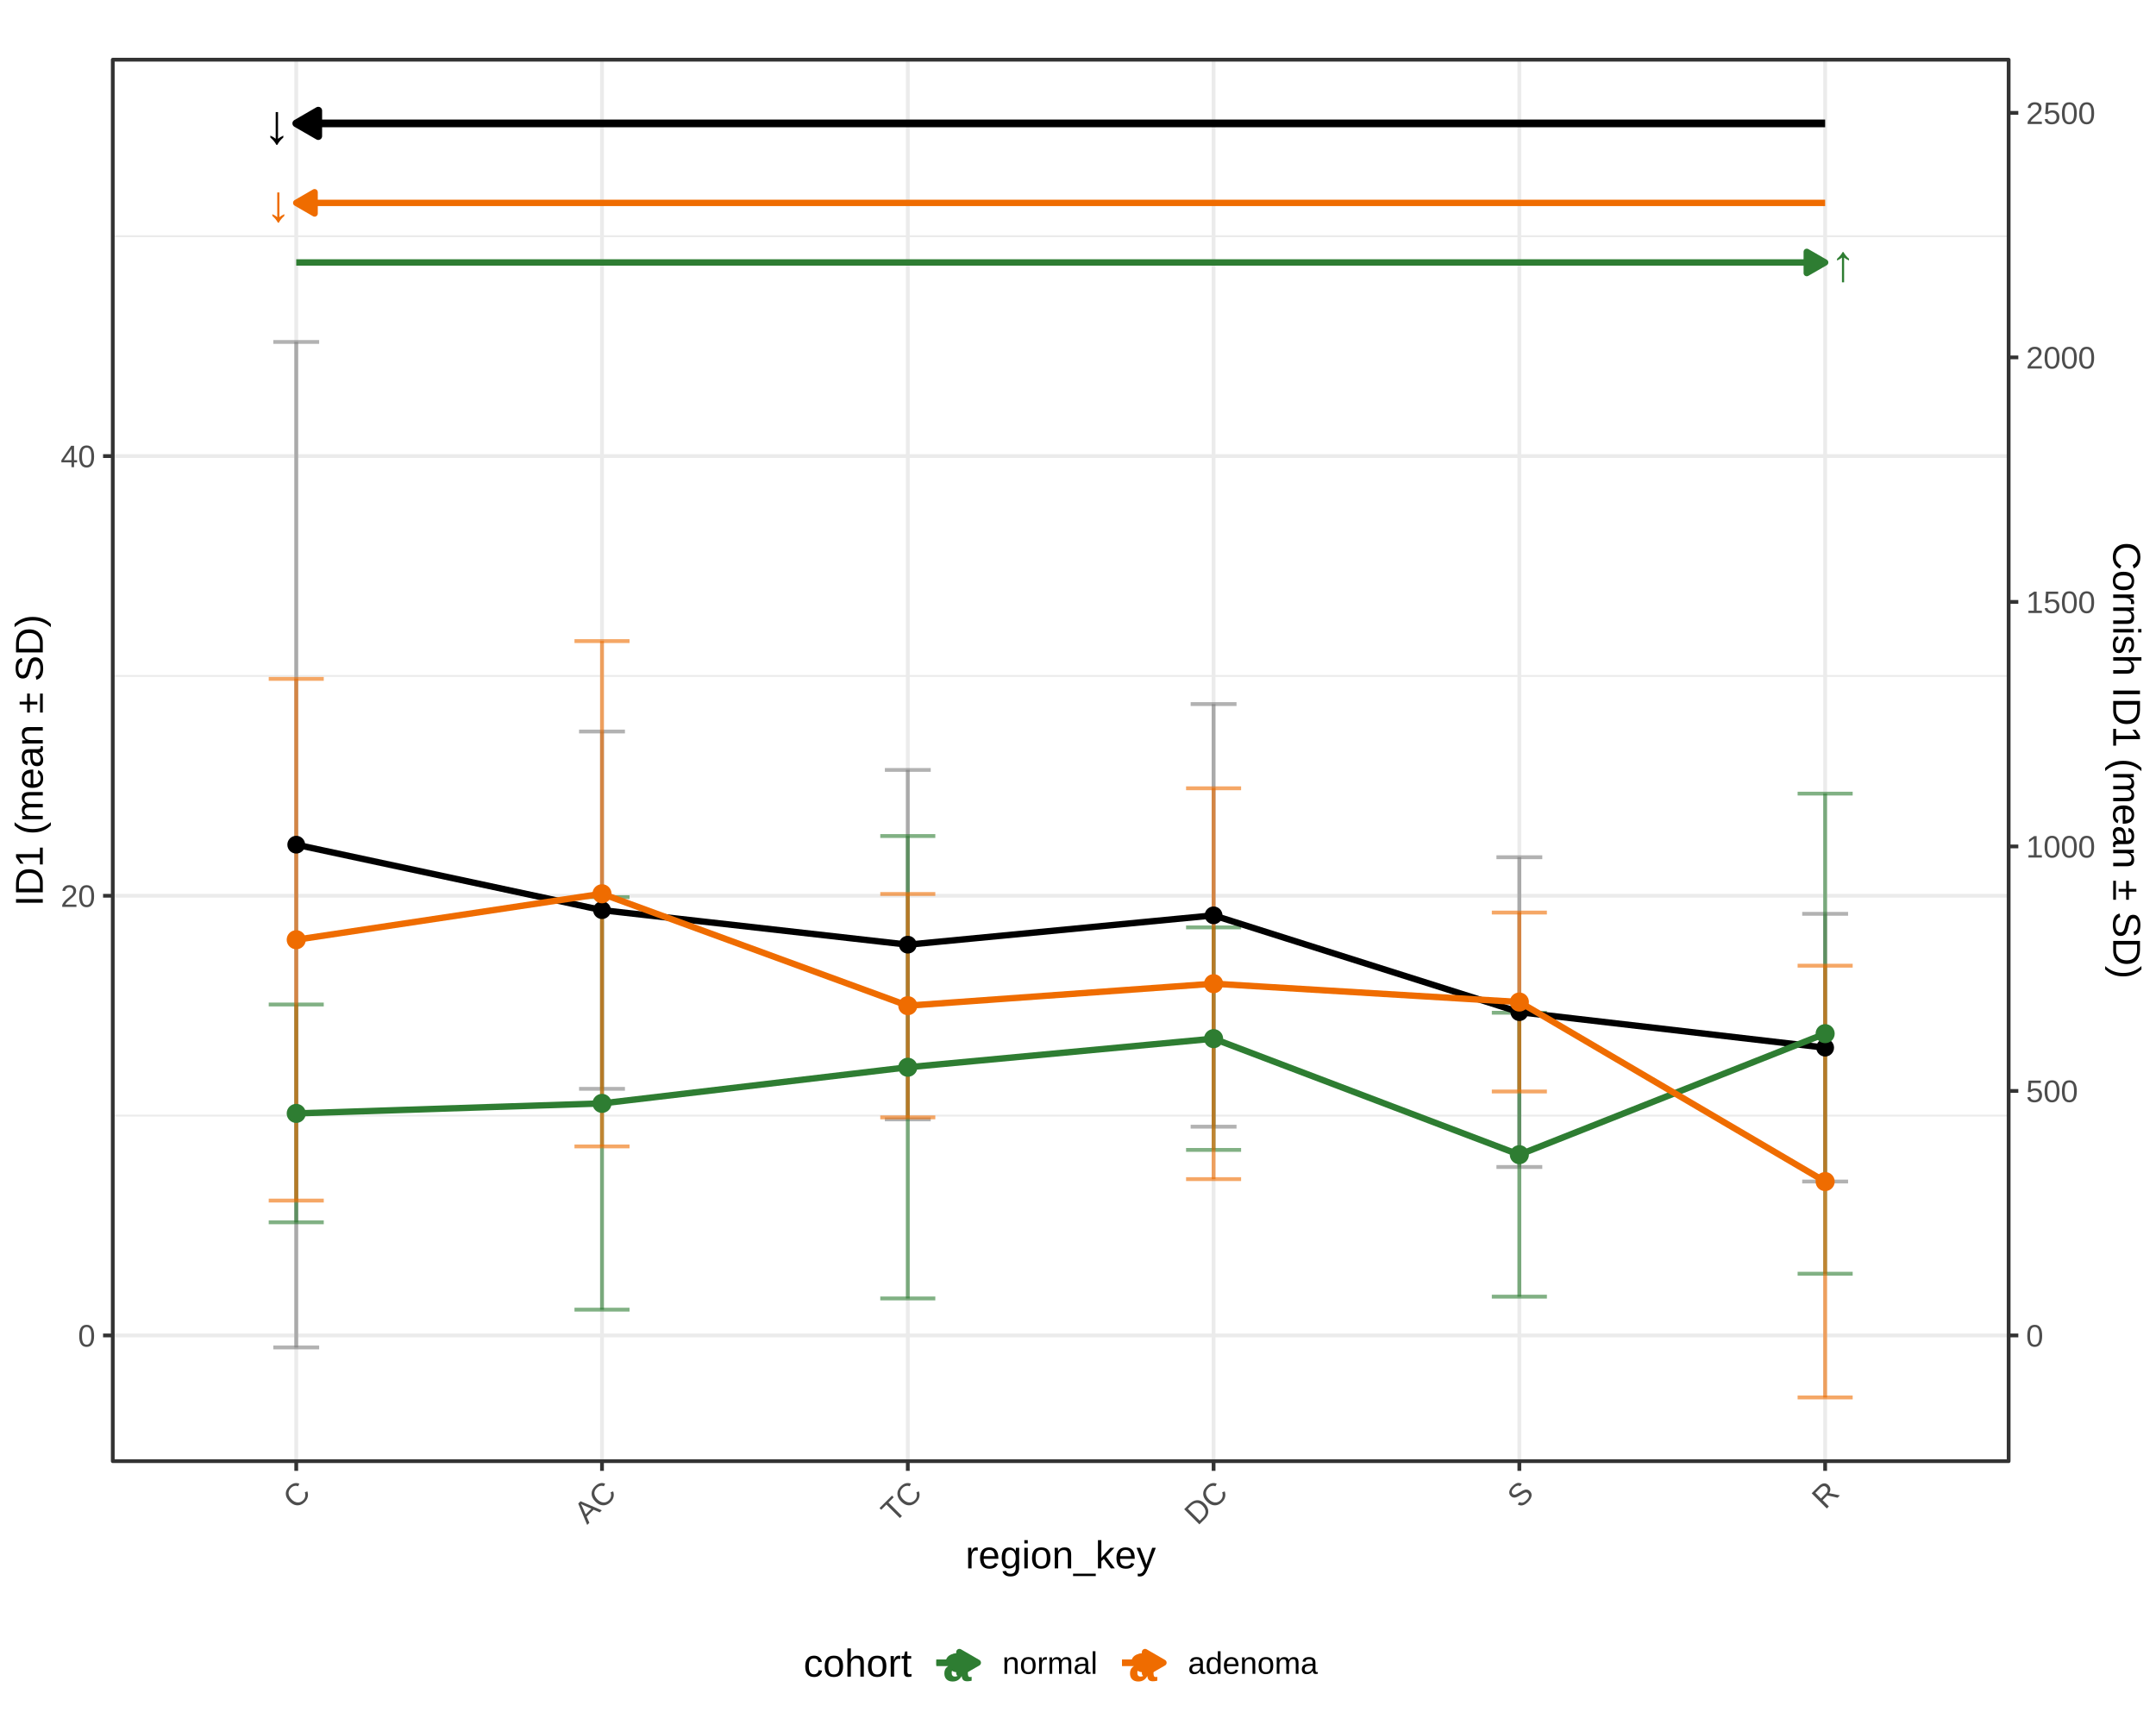
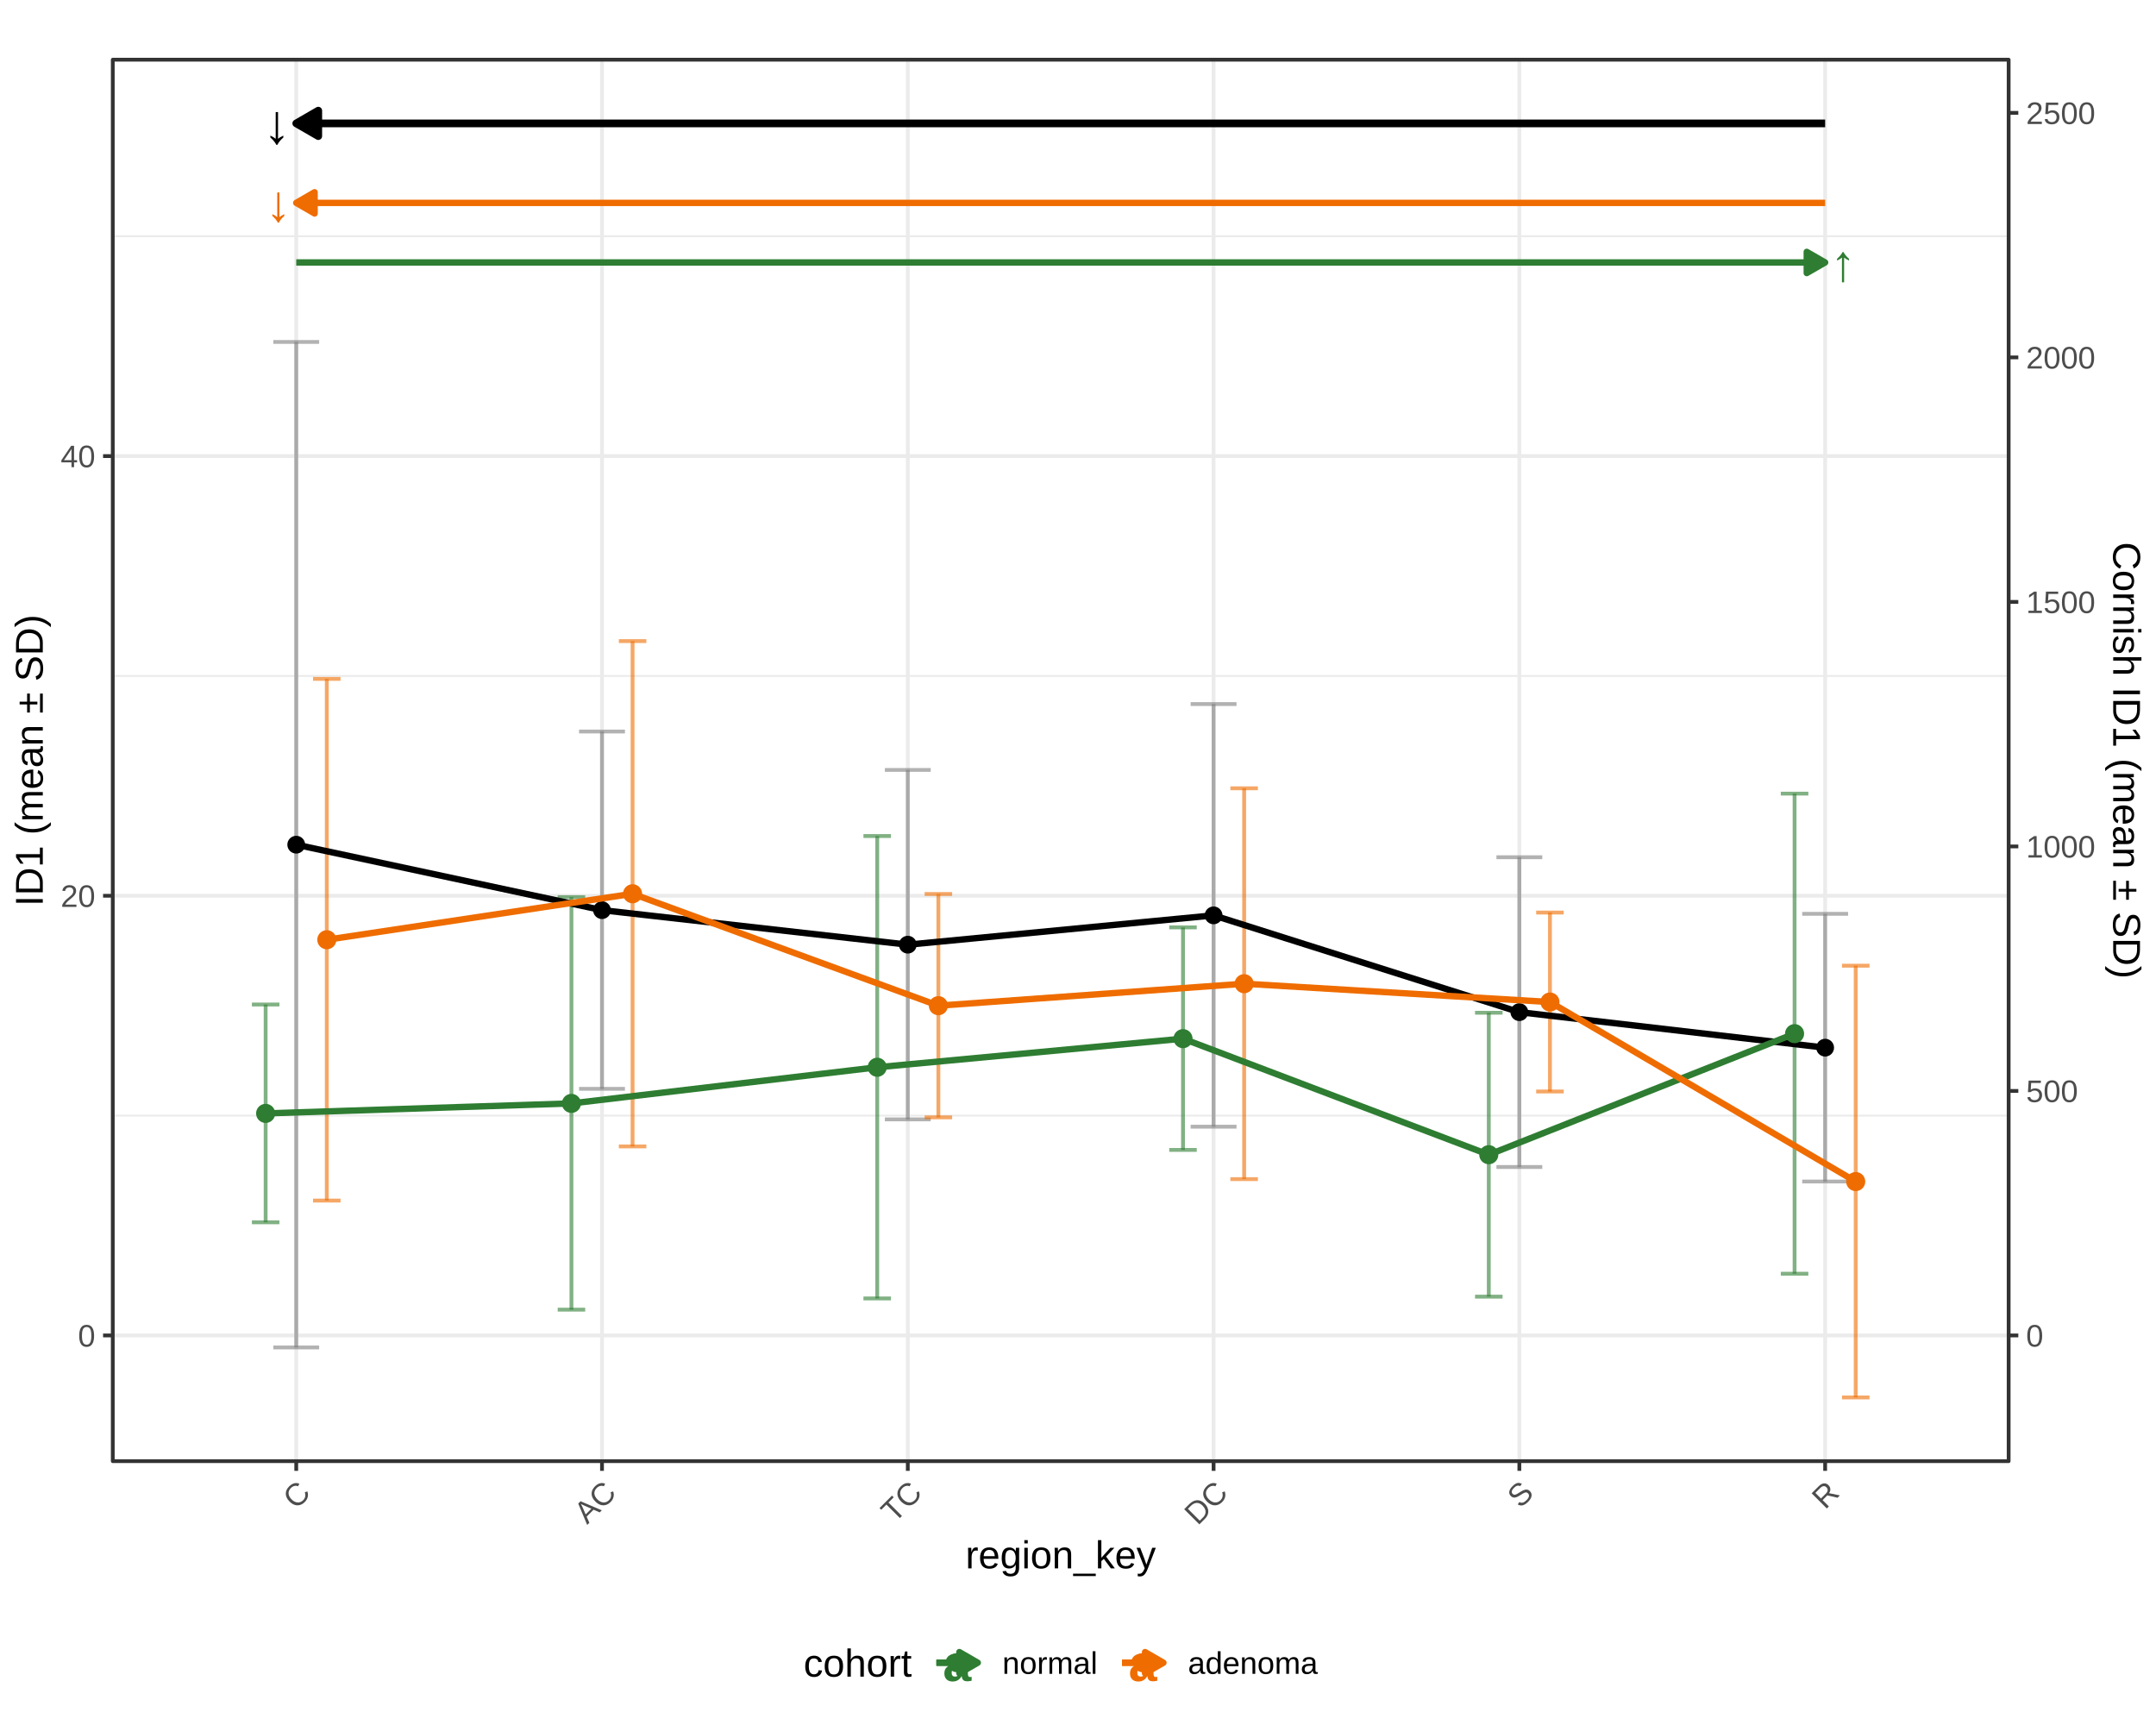
<svg xmlns="http://www.w3.org/2000/svg" width="720.00pt" height="576.00pt" viewBox="0 0 720.00 576.00">
  <g class="svglite">
    <defs>
      <style type="text/css">
    .svglite line, .svglite polyline, .svglite polygon, .svglite path, .svglite rect, .svglite circle {
      fill: none;
      stroke: #000000;
      stroke-linecap: round;
      stroke-linejoin: round;
      stroke-miterlimit: 10.00;
    }
    .svglite text {
      white-space: pre;
    }
    .svglite g.glyphgroup path {
      fill: inherit;
      stroke: none;
    }
  </style>
    </defs>
    <rect width="100%" height="100%" style="stroke: none; fill: #FFFFFF;" />
    <defs>
      <clipPath id="cpMC4wMHw3MjAuMDB8MC4wMHw1NzYuMDA=">
        <rect x="0.00" y="0.00" width="720.00" height="576.00" />
      </clipPath>
    </defs>
    <g clip-path="url(#cpMC4wMHw3MjAuMDB8MC4wMHw1NzYuMDA=)">
      <rect x="0.00" y="0.00" width="720.00" height="576.00" style="stroke-width: 1.26; stroke: #FFFFFF; fill: #FFFFFF;" />
      <rect x="37.66" y="19.93" width="633.13" height="467.97" style="stroke-width: 1.26; stroke: none; fill: #FFFFFF;" />
      <polyline points="37.66,372.52 670.78,372.52 " style="stroke-width: 0.63; stroke: #EBEBEB; stroke-linecap: butt;" />
      <polyline points="37.66,225.70 670.78,225.70 " style="stroke-width: 0.63; stroke: #EBEBEB; stroke-linecap: butt;" />
      <polyline points="37.66,78.89 670.78,78.89 " style="stroke-width: 0.63; stroke: #EBEBEB; stroke-linecap: butt;" />
      <polyline points="37.66,445.92 670.78,445.92 " style="stroke-width: 1.26; stroke: #EBEBEB; stroke-linecap: butt;" />
      <polyline points="37.66,299.11 670.78,299.11 " style="stroke-width: 1.26; stroke: #EBEBEB; stroke-linecap: butt;" />
      <polyline points="37.66,152.29 670.78,152.29 " style="stroke-width: 1.26; stroke: #EBEBEB; stroke-linecap: butt;" />
      <polyline points="98.93,487.90 98.93,19.93 " style="stroke-width: 1.26; stroke: #EBEBEB; stroke-linecap: butt;" />
      <polyline points="201.04,487.90 201.04,19.93 " style="stroke-width: 1.26; stroke: #EBEBEB; stroke-linecap: butt;" />
      <polyline points="303.16,487.90 303.16,19.93 " style="stroke-width: 1.26; stroke: #EBEBEB; stroke-linecap: butt;" />
      <polyline points="405.28,487.90 405.28,19.93 " style="stroke-width: 1.26; stroke: #EBEBEB; stroke-linecap: butt;" />
      <polyline points="507.39,487.90 507.39,19.93 " style="stroke-width: 1.26; stroke: #EBEBEB; stroke-linecap: butt;" />
      <polyline points="609.51,487.90 609.51,19.93 " style="stroke-width: 1.26; stroke: #EBEBEB; stroke-linecap: butt;" />
      <polyline points="91.27,114.18 106.58,114.18 " style="stroke-width: 1.28; stroke: #7F7F7F; stroke-opacity: 0.60; stroke-linecap: butt;" />
      <polyline points="98.93,114.18 98.93,449.93 " style="stroke-width: 1.28; stroke: #7F7F7F; stroke-opacity: 0.60; stroke-linecap: butt;" />
      <polyline points="91.27,449.93 106.58,449.93 " style="stroke-width: 1.28; stroke: #7F7F7F; stroke-opacity: 0.60; stroke-linecap: butt;" />
      <polyline points="193.38,244.26 208.70,244.26 " style="stroke-width: 1.28; stroke: #7F7F7F; stroke-opacity: 0.60; stroke-linecap: butt;" />
      <polyline points="201.04,244.26 201.04,363.57 " style="stroke-width: 1.28; stroke: #7F7F7F; stroke-opacity: 0.60; stroke-linecap: butt;" />
      <polyline points="193.38,363.57 208.70,363.57 " style="stroke-width: 1.28; stroke: #7F7F7F; stroke-opacity: 0.60; stroke-linecap: butt;" />
      <polyline points="295.50,257.09 310.82,257.09 " style="stroke-width: 1.28; stroke: #7F7F7F; stroke-opacity: 0.60; stroke-linecap: butt;" />
      <polyline points="303.16,257.09 303.16,373.78 " style="stroke-width: 1.28; stroke: #7F7F7F; stroke-opacity: 0.60; stroke-linecap: butt;" />
      <polyline points="295.50,373.78 310.82,373.78 " style="stroke-width: 1.28; stroke: #7F7F7F; stroke-opacity: 0.60; stroke-linecap: butt;" />
      <polyline points="397.62,235.10 412.94,235.10 " style="stroke-width: 1.28; stroke: #7F7F7F; stroke-opacity: 0.60; stroke-linecap: butt;" />
      <polyline points="405.28,235.10 405.28,376.21 " style="stroke-width: 1.28; stroke: #7F7F7F; stroke-opacity: 0.60; stroke-linecap: butt;" />
      <polyline points="397.62,376.21 412.94,376.21 " style="stroke-width: 1.28; stroke: #7F7F7F; stroke-opacity: 0.60; stroke-linecap: butt;" />
      <polyline points="499.74,286.25 515.05,286.25 " style="stroke-width: 1.28; stroke: #7F7F7F; stroke-opacity: 0.60; stroke-linecap: butt;" />
      <polyline points="507.39,286.25 507.39,389.68 " style="stroke-width: 1.28; stroke: #7F7F7F; stroke-opacity: 0.60; stroke-linecap: butt;" />
      <polyline points="499.74,389.68 515.05,389.68 " style="stroke-width: 1.28; stroke: #7F7F7F; stroke-opacity: 0.60; stroke-linecap: butt;" />
      <polyline points="601.85,305.14 617.17,305.14 " style="stroke-width: 1.28; stroke: #7F7F7F; stroke-opacity: 0.60; stroke-linecap: butt;" />
      <polyline points="609.51,305.14 609.51,394.52 " style="stroke-width: 1.28; stroke: #7F7F7F; stroke-opacity: 0.60; stroke-linecap: butt;" />
      <polyline points="601.85,394.52 617.17,394.52 " style="stroke-width: 1.28; stroke: #7F7F7F; stroke-opacity: 0.60; stroke-linecap: butt;" />
-       <polyline points="89.74,335.41 108.12,335.41 " style="stroke-width: 1.28; stroke: #2E7D32; stroke-opacity: 0.60; stroke-linecap: butt;" />
-       <polyline points="98.93,335.41 98.93,408.15 " style="stroke-width: 1.28; stroke: #2E7D32; stroke-opacity: 0.60; stroke-linecap: butt;" />
-       <polyline points="89.74,408.15 108.12,408.15 " style="stroke-width: 1.28; stroke: #2E7D32; stroke-opacity: 0.60; stroke-linecap: butt;" />
-       <polyline points="89.74,226.68 108.12,226.68 " style="stroke-width: 1.28; stroke: #EF6C00; stroke-opacity: 0.60; stroke-linecap: butt;" />
-       <polyline points="98.93,226.68 98.93,400.89 " style="stroke-width: 1.28; stroke: #EF6C00; stroke-opacity: 0.60; stroke-linecap: butt;" />
-       <polyline points="89.74,400.89 108.12,400.89 " style="stroke-width: 1.28; stroke: #EF6C00; stroke-opacity: 0.60; stroke-linecap: butt;" />
-       <polyline points="191.85,299.56 210.23,299.56 " style="stroke-width: 1.28; stroke: #2E7D32; stroke-opacity: 0.60; stroke-linecap: butt;" />
-       <polyline points="201.04,299.56 201.04,437.31 " style="stroke-width: 1.28; stroke: #2E7D32; stroke-opacity: 0.60; stroke-linecap: butt;" />
-       <polyline points="191.85,437.31 210.23,437.31 " style="stroke-width: 1.28; stroke: #2E7D32; stroke-opacity: 0.60; stroke-linecap: butt;" />
-       <polyline points="191.85,214.07 210.23,214.07 " style="stroke-width: 1.28; stroke: #EF6C00; stroke-opacity: 0.60; stroke-linecap: butt;" />
-       <polyline points="201.04,214.07 201.04,382.81 " style="stroke-width: 1.28; stroke: #EF6C00; stroke-opacity: 0.60; stroke-linecap: butt;" />
-       <polyline points="191.85,382.81 210.23,382.81 " style="stroke-width: 1.28; stroke: #EF6C00; stroke-opacity: 0.60; stroke-linecap: butt;" />
-       <polyline points="293.97,279.16 312.35,279.16 " style="stroke-width: 1.28; stroke: #2E7D32; stroke-opacity: 0.60; stroke-linecap: butt;" />
-       <polyline points="303.16,279.16 303.16,433.57 " style="stroke-width: 1.28; stroke: #2E7D32; stroke-opacity: 0.60; stroke-linecap: butt;" />
-       <polyline points="293.97,433.57 312.35,433.57 " style="stroke-width: 1.28; stroke: #2E7D32; stroke-opacity: 0.60; stroke-linecap: butt;" />
-       <polyline points="293.97,298.51 312.35,298.51 " style="stroke-width: 1.28; stroke: #EF6C00; stroke-opacity: 0.60; stroke-linecap: butt;" />
-       <polyline points="303.16,298.51 303.16,373.11 " style="stroke-width: 1.28; stroke: #EF6C00; stroke-opacity: 0.60; stroke-linecap: butt;" />
-       <polyline points="293.97,373.11 312.35,373.11 " style="stroke-width: 1.28; stroke: #EF6C00; stroke-opacity: 0.60; stroke-linecap: butt;" />
-       <polyline points="396.09,309.67 414.47,309.67 " style="stroke-width: 1.28; stroke: #2E7D32; stroke-opacity: 0.60; stroke-linecap: butt;" />
-       <polyline points="405.28,309.67 405.28,383.97 " style="stroke-width: 1.28; stroke: #2E7D32; stroke-opacity: 0.60; stroke-linecap: butt;" />
-       <polyline points="396.09,383.97 414.47,383.97 " style="stroke-width: 1.28; stroke: #2E7D32; stroke-opacity: 0.60; stroke-linecap: butt;" />
-       <polyline points="396.09,263.22 414.47,263.22 " style="stroke-width: 1.28; stroke: #EF6C00; stroke-opacity: 0.60; stroke-linecap: butt;" />
-       <polyline points="405.28,263.22 405.28,393.72 " style="stroke-width: 1.28; stroke: #EF6C00; stroke-opacity: 0.60; stroke-linecap: butt;" />
-       <polyline points="396.09,393.72 414.47,393.72 " style="stroke-width: 1.28; stroke: #EF6C00; stroke-opacity: 0.60; stroke-linecap: butt;" />
-       <polyline points="498.20,338.17 516.59,338.17 " style="stroke-width: 1.28; stroke: #2E7D32; stroke-opacity: 0.60; stroke-linecap: butt;" />
-       <polyline points="507.39,338.17 507.39,432.97 " style="stroke-width: 1.28; stroke: #2E7D32; stroke-opacity: 0.60; stroke-linecap: butt;" />
-       <polyline points="498.20,432.97 516.59,432.97 " style="stroke-width: 1.28; stroke: #2E7D32; stroke-opacity: 0.60; stroke-linecap: butt;" />
-       <polyline points="498.20,304.71 516.59,304.71 " style="stroke-width: 1.28; stroke: #EF6C00; stroke-opacity: 0.60; stroke-linecap: butt;" />
-       <polyline points="507.39,304.71 507.39,364.47 " style="stroke-width: 1.28; stroke: #EF6C00; stroke-opacity: 0.60; stroke-linecap: butt;" />
-       <polyline points="498.20,364.47 516.59,364.47 " style="stroke-width: 1.28; stroke: #EF6C00; stroke-opacity: 0.60; stroke-linecap: butt;" />
-       <polyline points="600.32,265.00 618.70,265.00 " style="stroke-width: 1.28; stroke: #2E7D32; stroke-opacity: 0.60; stroke-linecap: butt;" />
-       <polyline points="609.51,265.00 609.51,425.31 " style="stroke-width: 1.28; stroke: #2E7D32; stroke-opacity: 0.60; stroke-linecap: butt;" />
-       <polyline points="600.32,425.31 618.70,425.31 " style="stroke-width: 1.28; stroke: #2E7D32; stroke-opacity: 0.60; stroke-linecap: butt;" />
-       <polyline points="600.32,322.45 618.70,322.45 " style="stroke-width: 1.28; stroke: #EF6C00; stroke-opacity: 0.60; stroke-linecap: butt;" />
-       <polyline points="609.51,322.45 609.51,466.63 " style="stroke-width: 1.28; stroke: #EF6C00; stroke-opacity: 0.60; stroke-linecap: butt;" />
-       <polyline points="600.32,466.63 618.70,466.63 " style="stroke-width: 1.28; stroke: #EF6C00; stroke-opacity: 0.60; stroke-linecap: butt;" />
+       <polyline points="84.12,335.41 93.31,335.41 " style="stroke-width: 1.28; stroke: #2E7D32; stroke-opacity: 0.60; stroke-linecap: butt;" />
+       <polyline points="88.71,335.41 88.71,408.15 " style="stroke-width: 1.28; stroke: #2E7D32; stroke-opacity: 0.60; stroke-linecap: butt;" />
+       <polyline points="84.12,408.15 93.31,408.15 " style="stroke-width: 1.28; stroke: #2E7D32; stroke-opacity: 0.60; stroke-linecap: butt;" />
+       <polyline points="104.54,226.68 113.73,226.68 " style="stroke-width: 1.28; stroke: #EF6C00; stroke-opacity: 0.60; stroke-linecap: butt;" />
+       <polyline points="109.14,226.68 109.14,400.89 " style="stroke-width: 1.28; stroke: #EF6C00; stroke-opacity: 0.60; stroke-linecap: butt;" />
+       <polyline points="104.54,400.89 113.73,400.89 " style="stroke-width: 1.28; stroke: #EF6C00; stroke-opacity: 0.60; stroke-linecap: butt;" />
+       <polyline points="186.24,299.56 195.43,299.56 " style="stroke-width: 1.28; stroke: #2E7D32; stroke-opacity: 0.60; stroke-linecap: butt;" />
+       <polyline points="190.83,299.56 190.83,437.31 " style="stroke-width: 1.28; stroke: #2E7D32; stroke-opacity: 0.60; stroke-linecap: butt;" />
+       <polyline points="186.24,437.31 195.43,437.31 " style="stroke-width: 1.28; stroke: #2E7D32; stroke-opacity: 0.60; stroke-linecap: butt;" />
+       <polyline points="206.66,214.07 215.85,214.07 " style="stroke-width: 1.28; stroke: #EF6C00; stroke-opacity: 0.60; stroke-linecap: butt;" />
+       <polyline points="211.25,214.07 211.25,382.81 " style="stroke-width: 1.28; stroke: #EF6C00; stroke-opacity: 0.60; stroke-linecap: butt;" />
+       <polyline points="206.66,382.81 215.85,382.81 " style="stroke-width: 1.28; stroke: #EF6C00; stroke-opacity: 0.60; stroke-linecap: butt;" />
+       <polyline points="288.35,279.16 297.54,279.16 " style="stroke-width: 1.28; stroke: #2E7D32; stroke-opacity: 0.60; stroke-linecap: butt;" />
+       <polyline points="292.95,279.16 292.95,433.57 " style="stroke-width: 1.28; stroke: #2E7D32; stroke-opacity: 0.60; stroke-linecap: butt;" />
+       <polyline points="288.35,433.57 297.54,433.57 " style="stroke-width: 1.28; stroke: #2E7D32; stroke-opacity: 0.60; stroke-linecap: butt;" />
+       <polyline points="308.78,298.51 317.97,298.51 " style="stroke-width: 1.28; stroke: #EF6C00; stroke-opacity: 0.60; stroke-linecap: butt;" />
+       <polyline points="313.37,298.51 313.37,373.11 " style="stroke-width: 1.28; stroke: #EF6C00; stroke-opacity: 0.60; stroke-linecap: butt;" />
+       <polyline points="308.78,373.11 317.97,373.11 " style="stroke-width: 1.28; stroke: #EF6C00; stroke-opacity: 0.60; stroke-linecap: butt;" />
+       <polyline points="390.47,309.67 399.66,309.67 " style="stroke-width: 1.28; stroke: #2E7D32; stroke-opacity: 0.60; stroke-linecap: butt;" />
+       <polyline points="395.07,309.67 395.07,383.97 " style="stroke-width: 1.28; stroke: #2E7D32; stroke-opacity: 0.60; stroke-linecap: butt;" />
+       <polyline points="390.47,383.97 399.66,383.97 " style="stroke-width: 1.28; stroke: #2E7D32; stroke-opacity: 0.60; stroke-linecap: butt;" />
+       <polyline points="410.89,263.22 420.08,263.22 " style="stroke-width: 1.28; stroke: #EF6C00; stroke-opacity: 0.60; stroke-linecap: butt;" />
+       <polyline points="415.49,263.22 415.49,393.72 " style="stroke-width: 1.28; stroke: #EF6C00; stroke-opacity: 0.60; stroke-linecap: butt;" />
+       <polyline points="410.89,393.72 420.08,393.72 " style="stroke-width: 1.28; stroke: #EF6C00; stroke-opacity: 0.60; stroke-linecap: butt;" />
+       <polyline points="492.59,338.17 501.78,338.17 " style="stroke-width: 1.28; stroke: #2E7D32; stroke-opacity: 0.60; stroke-linecap: butt;" />
+       <polyline points="497.18,338.17 497.18,432.97 " style="stroke-width: 1.28; stroke: #2E7D32; stroke-opacity: 0.60; stroke-linecap: butt;" />
+       <polyline points="492.59,432.97 501.78,432.97 " style="stroke-width: 1.28; stroke: #2E7D32; stroke-opacity: 0.60; stroke-linecap: butt;" />
+       <polyline points="513.01,304.71 522.20,304.71 " style="stroke-width: 1.28; stroke: #EF6C00; stroke-opacity: 0.60; stroke-linecap: butt;" />
+       <polyline points="517.61,304.71 517.61,364.47 " style="stroke-width: 1.28; stroke: #EF6C00; stroke-opacity: 0.60; stroke-linecap: butt;" />
+       <polyline points="513.01,364.47 522.20,364.47 " style="stroke-width: 1.28; stroke: #EF6C00; stroke-opacity: 0.60; stroke-linecap: butt;" />
+       <polyline points="594.70,265.00 603.90,265.00 " style="stroke-width: 1.28; stroke: #2E7D32; stroke-opacity: 0.60; stroke-linecap: butt;" />
+       <polyline points="599.30,265.00 599.30,425.31 " style="stroke-width: 1.28; stroke: #2E7D32; stroke-opacity: 0.60; stroke-linecap: butt;" />
+       <polyline points="594.70,425.31 603.90,425.31 " style="stroke-width: 1.28; stroke: #2E7D32; stroke-opacity: 0.60; stroke-linecap: butt;" />
+       <polyline points="615.13,322.45 624.32,322.45 " style="stroke-width: 1.28; stroke: #EF6C00; stroke-opacity: 0.60; stroke-linecap: butt;" />
+       <polyline points="619.72,322.45 619.72,466.63 " style="stroke-width: 1.28; stroke: #EF6C00; stroke-opacity: 0.60; stroke-linecap: butt;" />
+       <polyline points="615.13,466.63 624.32,466.63 " style="stroke-width: 1.28; stroke: #EF6C00; stroke-opacity: 0.60; stroke-linecap: butt;" />
      <polyline points="98.93,282.05 201.04,303.91 303.16,315.44 405.28,305.65 507.39,337.97 609.51,349.83 " style="stroke-width: 2.13; stroke-linecap: butt;" />
      <circle cx="98.93" cy="282.05" r="2.55" style="stroke-width: 0.84; fill: #000000;" />
      <circle cx="201.04" cy="303.91" r="2.55" style="stroke-width: 0.84; fill: #000000;" />
      <circle cx="303.16" cy="315.44" r="2.55" style="stroke-width: 0.84; fill: #000000;" />
      <circle cx="405.28" cy="305.65" r="2.55" style="stroke-width: 0.84; fill: #000000;" />
      <circle cx="507.39" cy="337.97" r="2.55" style="stroke-width: 0.84; fill: #000000;" />
      <circle cx="609.51" cy="349.83" r="2.55" style="stroke-width: 0.84; fill: #000000;" />
-       <polyline points="98.93,371.78 201.04,368.44 303.16,356.37 405.28,346.82 507.39,385.57 609.51,345.15 " style="stroke-width: 2.13; stroke: #2E7D32; stroke-linecap: butt;" />
-       <polyline points="98.93,313.79 201.04,298.44 303.16,335.81 405.28,328.47 507.39,334.59 609.51,394.54 " style="stroke-width: 2.13; stroke: #EF6C00; stroke-linecap: butt;" />
-       <circle cx="98.93" cy="371.78" r="2.77" style="stroke-width: 0.84; stroke: #2E7D32; fill: #2E7D32;" />
-       <circle cx="98.93" cy="313.79" r="2.77" style="stroke-width: 0.84; stroke: #EF6C00; fill: #EF6C00;" />
-       <circle cx="201.04" cy="368.44" r="2.77" style="stroke-width: 0.84; stroke: #2E7D32; fill: #2E7D32;" />
-       <circle cx="201.04" cy="298.44" r="2.77" style="stroke-width: 0.84; stroke: #EF6C00; fill: #EF6C00;" />
-       <circle cx="303.16" cy="356.37" r="2.77" style="stroke-width: 0.84; stroke: #2E7D32; fill: #2E7D32;" />
-       <circle cx="303.16" cy="335.81" r="2.77" style="stroke-width: 0.84; stroke: #EF6C00; fill: #EF6C00;" />
-       <circle cx="405.28" cy="346.82" r="2.77" style="stroke-width: 0.84; stroke: #2E7D32; fill: #2E7D32;" />
-       <circle cx="405.28" cy="328.47" r="2.77" style="stroke-width: 0.84; stroke: #EF6C00; fill: #EF6C00;" />
-       <circle cx="507.39" cy="385.57" r="2.77" style="stroke-width: 0.84; stroke: #2E7D32; fill: #2E7D32;" />
-       <circle cx="507.39" cy="334.59" r="2.77" style="stroke-width: 0.84; stroke: #EF6C00; fill: #EF6C00;" />
-       <circle cx="609.51" cy="345.15" r="2.77" style="stroke-width: 0.84; stroke: #2E7D32; fill: #2E7D32;" />
-       <circle cx="609.51" cy="394.54" r="2.77" style="stroke-width: 0.84; stroke: #EF6C00; fill: #EF6C00;" />
+       <polyline points="88.71,371.78 190.83,368.44 292.95,356.37 395.07,346.82 497.18,385.57 599.30,345.15 " style="stroke-width: 2.13; stroke: #2E7D32; stroke-linecap: butt;" />
+       <polyline points="109.14,313.79 211.25,298.44 313.37,335.81 415.49,328.47 517.61,334.59 619.72,394.54 " style="stroke-width: 2.13; stroke: #EF6C00; stroke-linecap: butt;" />
+       <circle cx="88.71" cy="371.78" r="2.77" style="stroke-width: 0.84; stroke: #2E7D32; fill: #2E7D32;" />
+       <circle cx="109.14" cy="313.79" r="2.77" style="stroke-width: 0.84; stroke: #EF6C00; fill: #EF6C00;" />
+       <circle cx="190.83" cy="368.44" r="2.77" style="stroke-width: 0.84; stroke: #2E7D32; fill: #2E7D32;" />
+       <circle cx="211.25" cy="298.44" r="2.77" style="stroke-width: 0.84; stroke: #EF6C00; fill: #EF6C00;" />
+       <circle cx="292.95" cy="356.37" r="2.77" style="stroke-width: 0.84; stroke: #2E7D32; fill: #2E7D32;" />
+       <circle cx="313.37" cy="335.81" r="2.77" style="stroke-width: 0.84; stroke: #EF6C00; fill: #EF6C00;" />
+       <circle cx="395.07" cy="346.82" r="2.77" style="stroke-width: 0.84; stroke: #2E7D32; fill: #2E7D32;" />
+       <circle cx="415.49" cy="328.47" r="2.77" style="stroke-width: 0.84; stroke: #EF6C00; fill: #EF6C00;" />
+       <circle cx="497.18" cy="385.57" r="2.77" style="stroke-width: 0.84; stroke: #2E7D32; fill: #2E7D32;" />
+       <circle cx="517.61" cy="334.59" r="2.77" style="stroke-width: 0.84; stroke: #EF6C00; fill: #EF6C00;" />
+       <circle cx="599.30" cy="345.15" r="2.77" style="stroke-width: 0.84; stroke: #2E7D32; fill: #2E7D32;" />
+       <circle cx="619.72" cy="394.54" r="2.77" style="stroke-width: 0.84; stroke: #EF6C00; fill: #EF6C00;" />
      <line x1="98.93" y1="87.64" x2="609.51" y2="87.64" style="stroke-width: 2.13; stroke: #2E7D32; stroke-linecap: butt;" />
      <polygon points="603.37,91.18 609.51,87.64 603.37,84.10 " style="stroke-width: 2.13; stroke: #2E7D32; stroke-linecap: butt; fill: #2E7D32;" />
      <line x1="609.51" y1="67.74" x2="98.93" y2="67.74" style="stroke-width: 2.13; stroke: #EF6C00; stroke-linecap: butt;" />
      <polygon points="105.06,64.19 98.93,67.74 105.06,71.28 " style="stroke-width: 2.13; stroke: #EF6C00; stroke-linecap: butt; fill: #EF6C00;" />
      <text x="611.22" y="93.75" style="font-size: 17.07px; font-weight: bold;fill: #2E7D32; font-family: &quot;Arial&quot;;" textLength="8.53px" lengthAdjust="spacingAndGlyphs">↑</text>
      <text x="97.22" y="73.85" text-anchor="end" style="font-size: 17.07px; font-weight: bold;fill: #EF6C00; font-family: &quot;Arial&quot;;" textLength="8.53px" lengthAdjust="spacingAndGlyphs">↓</text>
      <line x1="609.51" y1="41.20" x2="98.93" y2="41.20" style="stroke-width: 2.56; stroke-linecap: butt;" />
      <polygon points="106.29,36.94 98.93,41.20 106.29,45.45 " style="stroke-width: 2.56; stroke-linecap: butt; fill: #000000;" />
      <text x="97.08" y="47.81" text-anchor="end" style="font-size: 18.49px; font-weight: bold; font-family: &quot;Arial&quot;;" textLength="9.25px" lengthAdjust="spacingAndGlyphs">↓</text>
      <rect x="37.66" y="19.93" width="633.13" height="467.97" style="stroke-width: 1.26; stroke: #333333;" />
      <text x="31.83" y="449.64" text-anchor="end" style="font-size: 10.40px;fill: #4D4D4D; font-family: &quot;Arial&quot;;" textLength="5.78px" lengthAdjust="spacingAndGlyphs">0</text>
      <text x="31.83" y="302.83" text-anchor="end" style="font-size: 10.40px;fill: #4D4D4D; font-family: &quot;Arial&quot;;" textLength="11.56px" lengthAdjust="spacingAndGlyphs">20</text>
      <text x="31.83" y="156.01" text-anchor="end" style="font-size: 10.40px;fill: #4D4D4D; font-family: &quot;Arial&quot;;" textLength="11.56px" lengthAdjust="spacingAndGlyphs">40</text>
      <polyline points="34.42,445.92 37.66,445.92 " style="stroke-width: 1.26; stroke: #333333; stroke-linecap: butt;" />
      <polyline points="34.42,299.11 37.66,299.11 " style="stroke-width: 1.26; stroke: #333333; stroke-linecap: butt;" />
      <polyline points="34.42,152.29 37.66,152.29 " style="stroke-width: 1.26; stroke: #333333; stroke-linecap: butt;" />
      <polyline points="674.02,445.92 670.78,445.92 " style="stroke-width: 1.26; stroke: #333333; stroke-linecap: butt;" />
      <polyline points="674.02,364.28 670.78,364.28 " style="stroke-width: 1.26; stroke: #333333; stroke-linecap: butt;" />
      <polyline points="674.02,282.63 670.78,282.63 " style="stroke-width: 1.26; stroke: #333333; stroke-linecap: butt;" />
      <polyline points="674.02,200.98 670.78,200.98 " style="stroke-width: 1.26; stroke: #333333; stroke-linecap: butt;" />
      <polyline points="674.02,119.34 670.78,119.34 " style="stroke-width: 1.26; stroke: #333333; stroke-linecap: butt;" />
      <polyline points="674.02,37.69 670.78,37.69 " style="stroke-width: 1.26; stroke: #333333; stroke-linecap: butt;" />
      <text x="676.61" y="449.64" style="font-size: 10.40px;fill: #4D4D4D; font-family: &quot;Arial&quot;;" textLength="5.78px" lengthAdjust="spacingAndGlyphs">0</text>
      <text x="676.61" y="367.99" style="font-size: 10.40px;fill: #4D4D4D; font-family: &quot;Arial&quot;;" textLength="17.34px" lengthAdjust="spacingAndGlyphs">500</text>
      <text x="676.61" y="286.35" style="font-size: 10.40px;fill: #4D4D4D; font-family: &quot;Arial&quot;;" textLength="23.12px" lengthAdjust="spacingAndGlyphs">1000</text>
      <text x="676.61" y="204.70" style="font-size: 10.40px;fill: #4D4D4D; font-family: &quot;Arial&quot;;" textLength="23.12px" lengthAdjust="spacingAndGlyphs">1500</text>
      <text x="676.61" y="123.06" style="font-size: 10.40px;fill: #4D4D4D; font-family: &quot;Arial&quot;;" textLength="23.12px" lengthAdjust="spacingAndGlyphs">2000</text>
      <text x="676.61" y="41.41" style="font-size: 10.40px;fill: #4D4D4D; font-family: &quot;Arial&quot;;" textLength="23.12px" lengthAdjust="spacingAndGlyphs">2500</text>
      <polyline points="98.93,491.14 98.93,487.90 " style="stroke-width: 1.26; stroke: #333333; stroke-linecap: butt;" />
      <polyline points="201.04,491.14 201.04,487.90 " style="stroke-width: 1.26; stroke: #333333; stroke-linecap: butt;" />
      <polyline points="303.16,491.14 303.16,487.90 " style="stroke-width: 1.26; stroke: #333333; stroke-linecap: butt;" />
      <polyline points="405.28,491.14 405.28,487.90 " style="stroke-width: 1.26; stroke: #333333; stroke-linecap: butt;" />
      <polyline points="507.39,491.14 507.39,487.90 " style="stroke-width: 1.26; stroke: #333333; stroke-linecap: butt;" />
      <polyline points="609.51,491.14 609.51,487.90 " style="stroke-width: 1.26; stroke: #333333; stroke-linecap: butt;" />
      <text transform="translate(104.18,498.99) rotate(-45)" text-anchor="end" style="font-size: 10.40px;fill: #4D4D4D; font-family: &quot;Arial&quot;;" textLength="7.50px" lengthAdjust="spacingAndGlyphs">C</text>
      <text transform="translate(206.30,498.99) rotate(-45)" text-anchor="end" style="font-size: 10.40px;fill: #4D4D4D; font-family: &quot;Arial&quot;;" textLength="14.44px" lengthAdjust="spacingAndGlyphs">AC</text>
      <text transform="translate(308.42,498.99) rotate(-45)" text-anchor="end" style="font-size: 10.40px;fill: #4D4D4D; font-family: &quot;Arial&quot;;" textLength="13.84px" lengthAdjust="spacingAndGlyphs">TC</text>
      <text transform="translate(410.54,498.99) rotate(-45)" text-anchor="end" style="font-size: 10.40px;fill: #4D4D4D; font-family: &quot;Arial&quot;;" textLength="15.00px" lengthAdjust="spacingAndGlyphs">DC</text>
      <text transform="translate(512.65,498.99) rotate(-45)" text-anchor="end" style="font-size: 10.40px;fill: #4D4D4D; font-family: &quot;Arial&quot;;" textLength="6.94px" lengthAdjust="spacingAndGlyphs">S</text>
      <text transform="translate(614.77,498.99) rotate(-45)" text-anchor="end" style="font-size: 10.40px;fill: #4D4D4D; font-family: &quot;Arial&quot;;" textLength="7.50px" lengthAdjust="spacingAndGlyphs">R</text>
      <text x="354.22" y="523.69" text-anchor="middle" style="font-size: 13.00px; font-family: &quot;Arial&quot;;" textLength="63.62px" lengthAdjust="spacingAndGlyphs">region_key</text>
      <text transform="translate(14.29,253.91) rotate(-90)" text-anchor="middle" style="font-size: 13.00px; font-family: &quot;Arial&quot;;" textLength="97.45px" lengthAdjust="spacingAndGlyphs">ID1 (mean ± SD)</text>
      <text transform="translate(705.71,253.91) rotate(90)" text-anchor="middle" style="font-size: 13.00px; font-family: &quot;Arial&quot;;" textLength="145.88px" lengthAdjust="spacingAndGlyphs">Cornish ID1 (mean ± SD)</text>
      <rect x="261.89" y="539.38" width="184.66" height="31.64" style="stroke-width: 1.26; stroke: none; fill: #FFFFFF;" />
      <text x="268.36" y="559.85" style="font-size: 13.00px; font-family: &quot;Arial&quot;;" textLength="36.14px" lengthAdjust="spacingAndGlyphs">cohort</text>
      <rect x="310.98" y="545.85" width="17.28" height="18.69" style="stroke-width: 1.26; stroke: none; fill: #FFFFFF;" />
      <line x1="312.71" y1="555.20" x2="326.53" y2="555.20" style="stroke-width: 1.28; stroke: #2E7D32; stroke-opacity: 0.60; stroke-linecap: butt;" />
      <line x1="312.71" y1="555.20" x2="326.53" y2="555.20" style="stroke-width: 2.13; stroke: #2E7D32; stroke-linecap: butt;" />
      <circle cx="319.62" cy="555.20" r="2.77" style="stroke-width: 0.84; stroke: #2E7D32; fill: #2E7D32;" />
      <line x1="312.71" y1="555.20" x2="326.53" y2="555.20" style="stroke-width: 2.13; stroke: #2E7D32; stroke-linecap: butt;" />
      <polygon points="320.39,558.74 326.53,555.20 320.39,551.65 " style="stroke-width: 2.13; stroke: #2E7D32; stroke-linecap: butt; fill: #2E7D32;" />
      <text x="319.62" y="561.31" text-anchor="middle" style="font-size: 17.07px; font-weight: bold;fill: #2E7D32; font-family: &quot;Arial&quot;;" textLength="9.48px" lengthAdjust="spacingAndGlyphs">a</text>
      <rect x="372.98" y="545.85" width="17.28" height="18.69" style="stroke-width: 1.26; stroke: none; fill: #FFFFFF;" />
      <line x1="374.70" y1="555.20" x2="388.53" y2="555.20" style="stroke-width: 1.28; stroke: #EF6C00; stroke-opacity: 0.60; stroke-linecap: butt;" />
      <line x1="374.70" y1="555.20" x2="388.53" y2="555.20" style="stroke-width: 2.13; stroke: #EF6C00; stroke-linecap: butt;" />
      <circle cx="381.62" cy="555.20" r="2.77" style="stroke-width: 0.84; stroke: #EF6C00; fill: #EF6C00;" />
      <line x1="374.70" y1="555.20" x2="388.53" y2="555.20" style="stroke-width: 2.13; stroke: #EF6C00; stroke-linecap: butt;" />
      <polygon points="382.39,558.74 388.53,555.20 382.39,551.65 " style="stroke-width: 2.13; stroke: #EF6C00; stroke-linecap: butt; fill: #EF6C00;" />
      <text x="381.62" y="561.31" text-anchor="middle" style="font-size: 17.07px; font-weight: bold;fill: #EF6C00; font-family: &quot;Arial&quot;;" textLength="9.48px" lengthAdjust="spacingAndGlyphs">a</text>
      <text x="334.73" y="558.92" style="font-size: 10.40px; font-family: &quot;Arial&quot;;" textLength="31.77px" lengthAdjust="spacingAndGlyphs">normal</text>
      <text x="396.73" y="558.92" style="font-size: 10.40px; font-family: &quot;Arial&quot;;" textLength="43.34px" lengthAdjust="spacingAndGlyphs">adenoma</text>
    </g>
  </g>
</svg>
